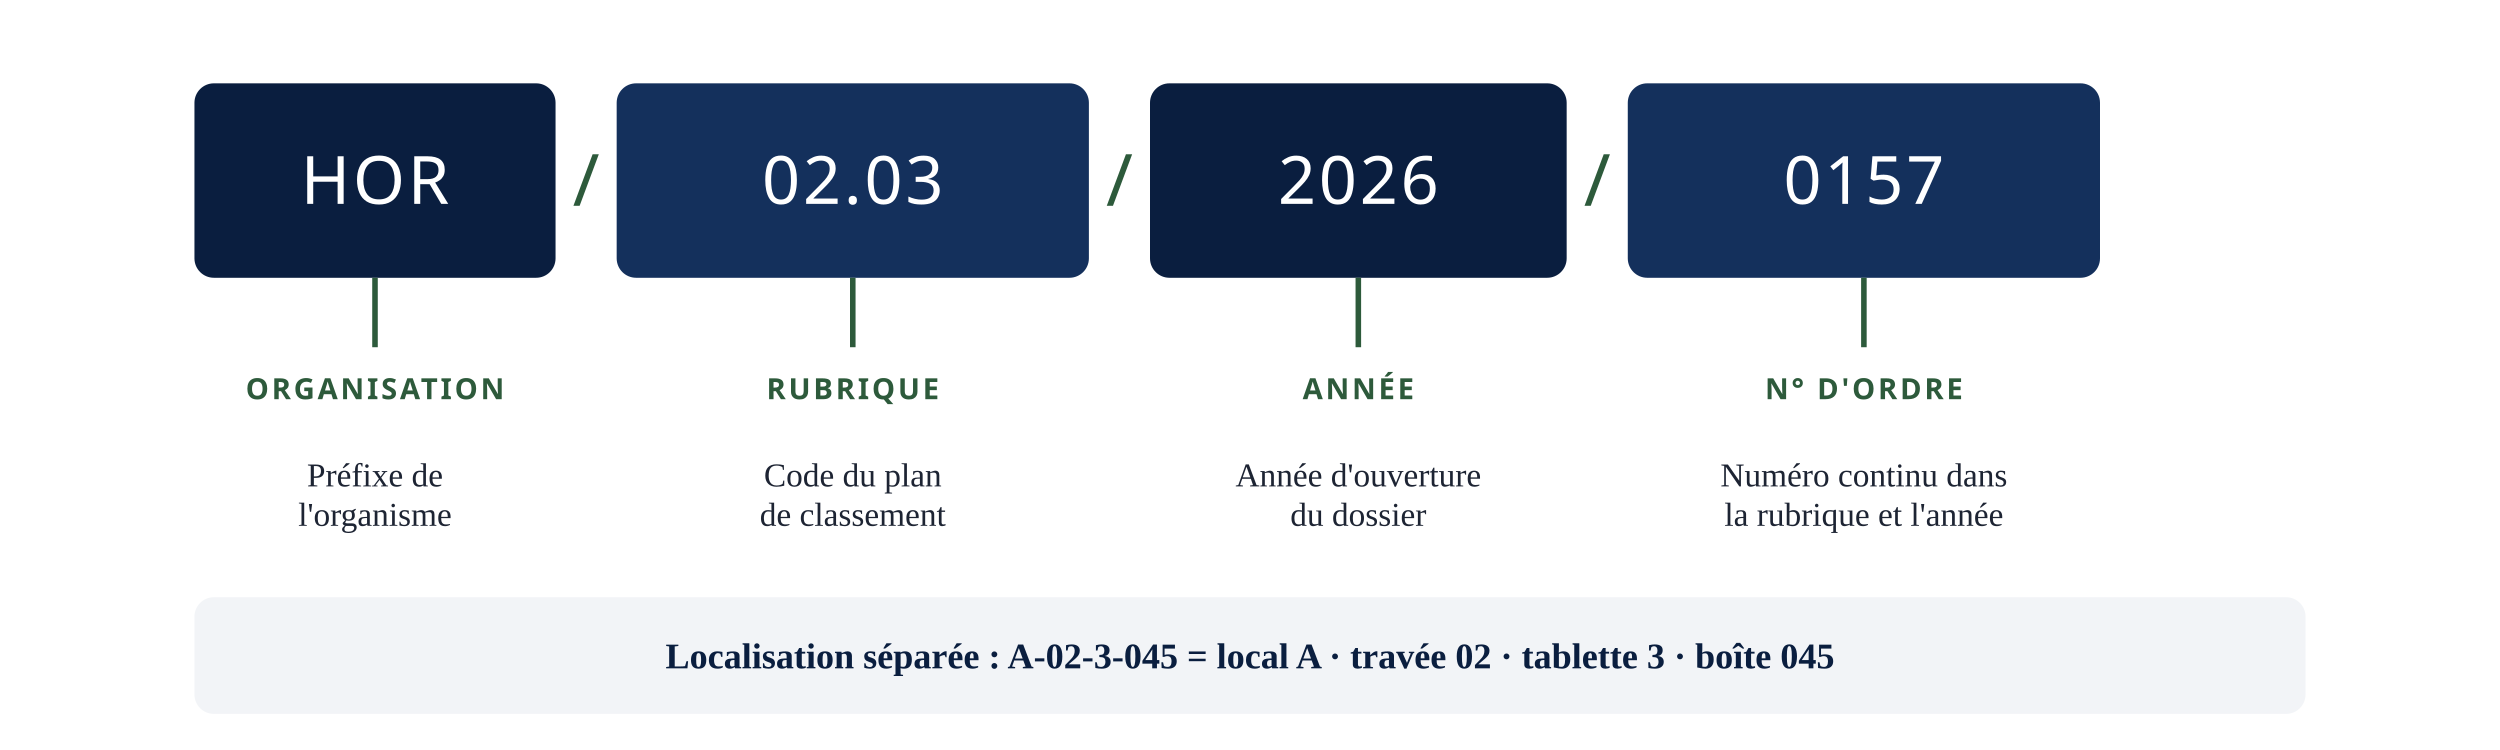
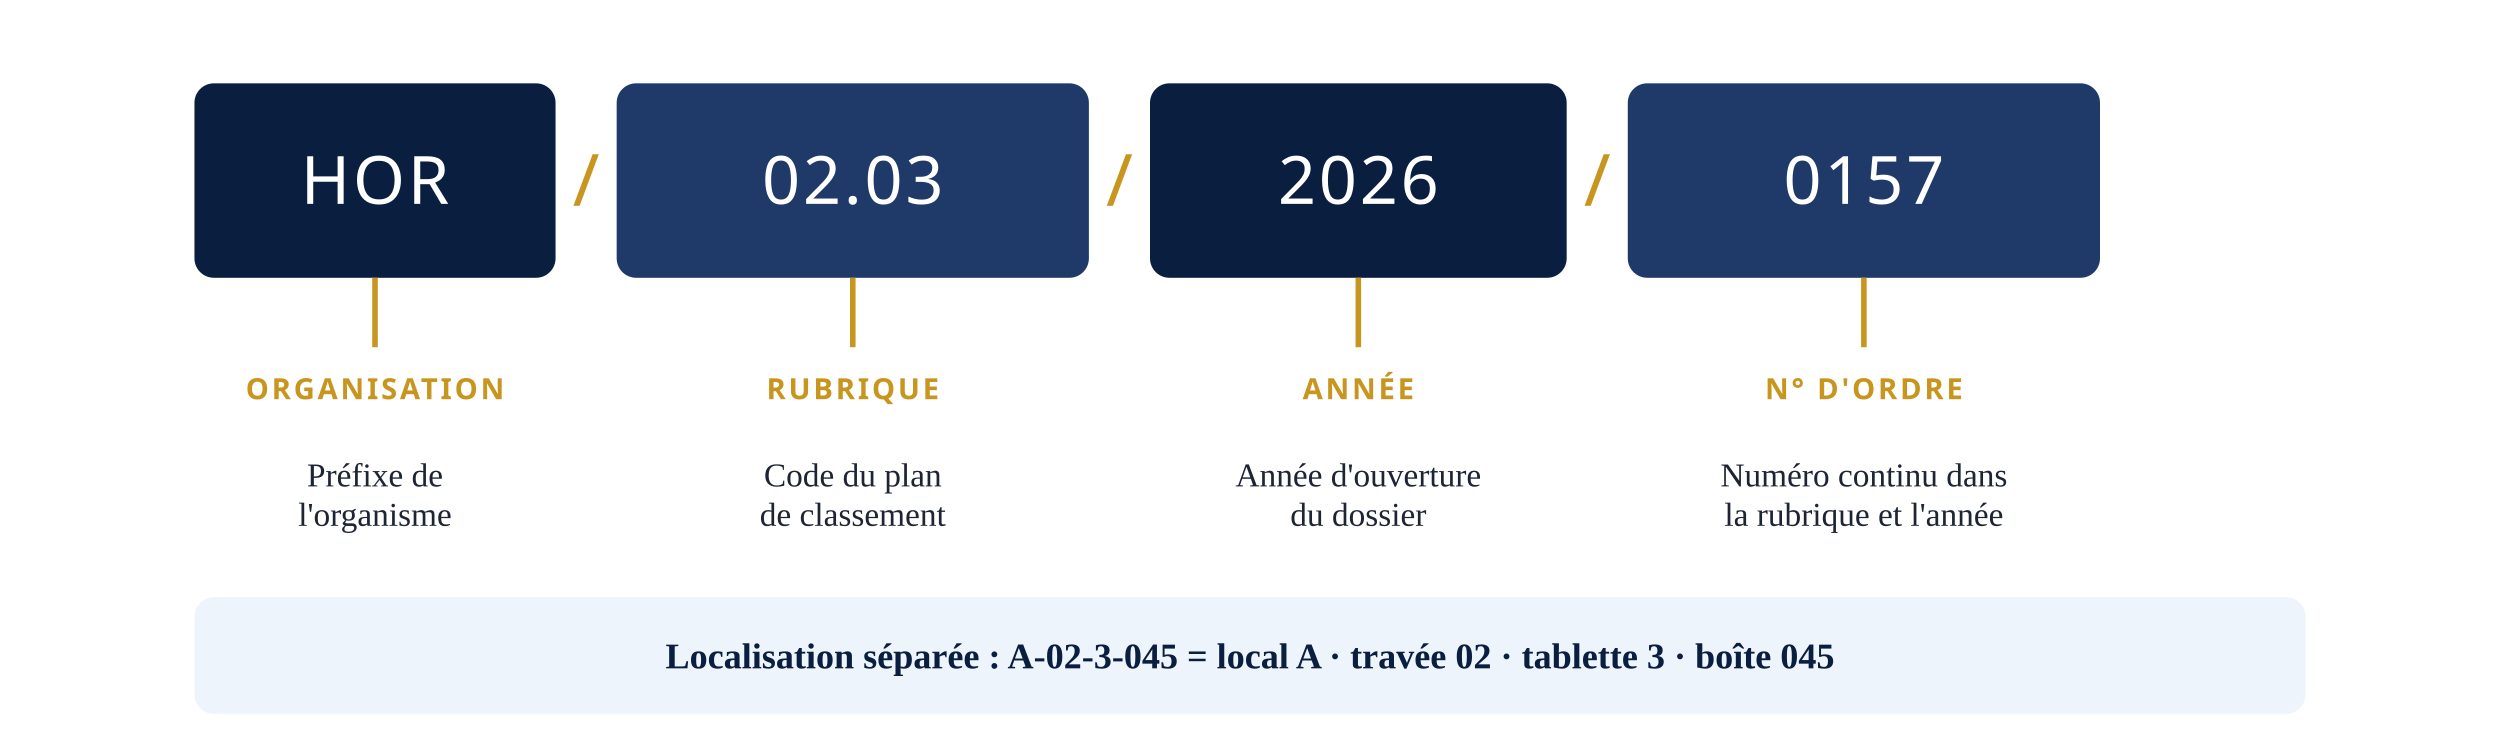
<svg xmlns="http://www.w3.org/2000/svg" viewBox="0 0 900 270" width="900" height="270">
  <defs>
    <marker id="ar" viewBox="0 0 10 10" refX="9" refY="5" markerWidth="7" markerHeight="7" orient="auto-start-reverse">
      <path d="M0 0L10 5L0 10z" fill="#0A1E3F" />
    </marker>
    <marker id="arg" viewBox="0 0 10 10" refX="9" refY="5" markerWidth="7" markerHeight="7" orient="auto-start-reverse">
-       <path d="M0 0L10 5L0 10z" fill="#2D5A3B" />
+       <path d="M0 0L10 5L0 10z" fill="#C8951E" />
    </marker>
  </defs>
  <rect width="900" height="270" fill="white" />
  <rect x="70" y="30" width="130" height="70" rx="7" fill="#0A1E3F" stroke="none" stroke-width="1" />
  <text x="135.0" y="73.4" font-family="Montserrat" font-size="24" font-weight="300" fill="white" text-anchor="middle" letter-spacing="1">HOR</text>
-   <line x1="135.0" y1="100" x2="135.0" y2="125" stroke="#2D5A3B" stroke-width="2" />
-   <text x="135.0" y="143.7" font-family="Montserrat" font-size="10.5" font-weight="800" fill="#2D5A3B" text-anchor="middle" letter-spacing="1">ORGANISATION</text>
+   <line x1="135.0" y1="100" x2="135.0" y2="125" stroke="#C8951E" stroke-width="2" />
+   <text x="135.0" y="143.7" font-family="Montserrat" font-size="10.5" font-weight="800" fill="#C8951E" text-anchor="middle" letter-spacing="1">ORGANISATION</text>
  <text x="135.0" y="175.1" font-family="Source Sans 3" font-size="12" font-weight="400" fill="#1D2433" text-anchor="middle" letter-spacing="0">Préfixe de</text>
  <text x="135.0" y="189.3" font-family="Source Sans 3" font-size="12" font-weight="400" fill="#1D2433" text-anchor="middle" letter-spacing="0">l'organisme</text>
-   <text x="211" y="74.1" font-family="Montserrat" font-size="26" font-weight="300" fill="#2D5A3B" text-anchor="middle" letter-spacing="0.5">/</text>
-   <rect x="222" y="30" width="170" height="70" rx="7" fill="#14305C" stroke="none" stroke-width="1" />
+   <text x="211" y="74.1" font-family="Montserrat" font-size="26" font-weight="300" fill="#C8951E" text-anchor="middle" letter-spacing="0.5">/</text>
+   <rect x="222" y="30" width="170" height="70" rx="7" fill="#1F3A68" stroke="none" stroke-width="1" />
  <text x="307.0" y="73.4" font-family="Montserrat" font-size="24" font-weight="300" fill="white" text-anchor="middle" letter-spacing="1">02.03</text>
-   <line x1="307.0" y1="100" x2="307.0" y2="125" stroke="#2D5A3B" stroke-width="2" />
-   <text x="307.0" y="143.7" font-family="Montserrat" font-size="10.5" font-weight="800" fill="#2D5A3B" text-anchor="middle" letter-spacing="1">RUBRIQUE</text>
+   <line x1="307.0" y1="100" x2="307.0" y2="125" stroke="#C8951E" stroke-width="2" />
+   <text x="307.0" y="143.7" font-family="Montserrat" font-size="10.5" font-weight="800" fill="#C8951E" text-anchor="middle" letter-spacing="1">RUBRIQUE</text>
  <text x="307.0" y="175.1" font-family="Source Sans 3" font-size="12" font-weight="400" fill="#1D2433" text-anchor="middle" letter-spacing="0">Code du plan</text>
  <text x="307.0" y="189.3" font-family="Source Sans 3" font-size="12" font-weight="400" fill="#1D2433" text-anchor="middle" letter-spacing="0">de classement</text>
-   <text x="403" y="74.1" font-family="Montserrat" font-size="26" font-weight="300" fill="#2D5A3B" text-anchor="middle" letter-spacing="0.5">/</text>
+   <text x="403" y="74.1" font-family="Montserrat" font-size="26" font-weight="300" fill="#C8951E" text-anchor="middle" letter-spacing="0.5">/</text>
  <rect x="414" y="30" width="150" height="70" rx="7" fill="#0A1E3F" stroke="none" stroke-width="1" />
  <text x="489.0" y="73.4" font-family="Montserrat" font-size="24" font-weight="300" fill="white" text-anchor="middle" letter-spacing="1">2026</text>
-   <line x1="489.0" y1="100" x2="489.0" y2="125" stroke="#2D5A3B" stroke-width="2" />
-   <text x="489.0" y="143.7" font-family="Montserrat" font-size="10.5" font-weight="800" fill="#2D5A3B" text-anchor="middle" letter-spacing="1">ANNÉE</text>
+   <line x1="489.0" y1="100" x2="489.0" y2="125" stroke="#C8951E" stroke-width="2" />
+   <text x="489.0" y="143.7" font-family="Montserrat" font-size="10.5" font-weight="800" fill="#C8951E" text-anchor="middle" letter-spacing="1">ANNÉE</text>
  <text x="489.0" y="175.1" font-family="Source Sans 3" font-size="12" font-weight="400" fill="#1D2433" text-anchor="middle" letter-spacing="0">Année d'ouverture</text>
  <text x="489.0" y="189.3" font-family="Source Sans 3" font-size="12" font-weight="400" fill="#1D2433" text-anchor="middle" letter-spacing="0">du dossier</text>
-   <text x="575" y="74.1" font-family="Montserrat" font-size="26" font-weight="300" fill="#2D5A3B" text-anchor="middle" letter-spacing="0.5">/</text>
-   <rect x="586" y="30" width="170" height="70" rx="7" fill="#14305C" stroke="none" stroke-width="1" />
+   <text x="575" y="74.1" font-family="Montserrat" font-size="26" font-weight="300" fill="#C8951E" text-anchor="middle" letter-spacing="0.5">/</text>
+   <rect x="586" y="30" width="170" height="70" rx="7" fill="#1F3A68" stroke="none" stroke-width="1" />
  <text x="671.0" y="73.4" font-family="Montserrat" font-size="24" font-weight="300" fill="white" text-anchor="middle" letter-spacing="1">0157</text>
-   <line x1="671.0" y1="100" x2="671.0" y2="125" stroke="#2D5A3B" stroke-width="2" />
-   <text x="671.0" y="143.7" font-family="Montserrat" font-size="10.5" font-weight="800" fill="#2D5A3B" text-anchor="middle" letter-spacing="1">N° D'ORDRE</text>
+   <line x1="671.0" y1="100" x2="671.0" y2="125" stroke="#C8951E" stroke-width="2" />
+   <text x="671.0" y="143.7" font-family="Montserrat" font-size="10.5" font-weight="800" fill="#C8951E" text-anchor="middle" letter-spacing="1">N° D'ORDRE</text>
  <text x="671.0" y="175.1" font-family="Source Sans 3" font-size="12" font-weight="400" fill="#1D2433" text-anchor="middle" letter-spacing="0">Numéro continu dans</text>
  <text x="671.0" y="189.3" font-family="Source Sans 3" font-size="12" font-weight="400" fill="#1D2433" text-anchor="middle" letter-spacing="0">la rubrique et l'année</text>
-   <rect x="70" y="215" width="760" height="42" rx="7" fill="#F2F4F7" stroke="none" stroke-width="1" />
+   <rect x="70" y="215" width="760" height="42" rx="7" fill="#EEF4FB" stroke="none" stroke-width="1" />
  <text x="450" y="240.6" font-family="Source Sans 3" font-size="13" font-weight="600" fill="#0A1E3F" text-anchor="middle" letter-spacing="0">Localisation séparée : A-02-3-045 = local A · travée 02 · tablette 3 · boîte 045</text>
</svg>
